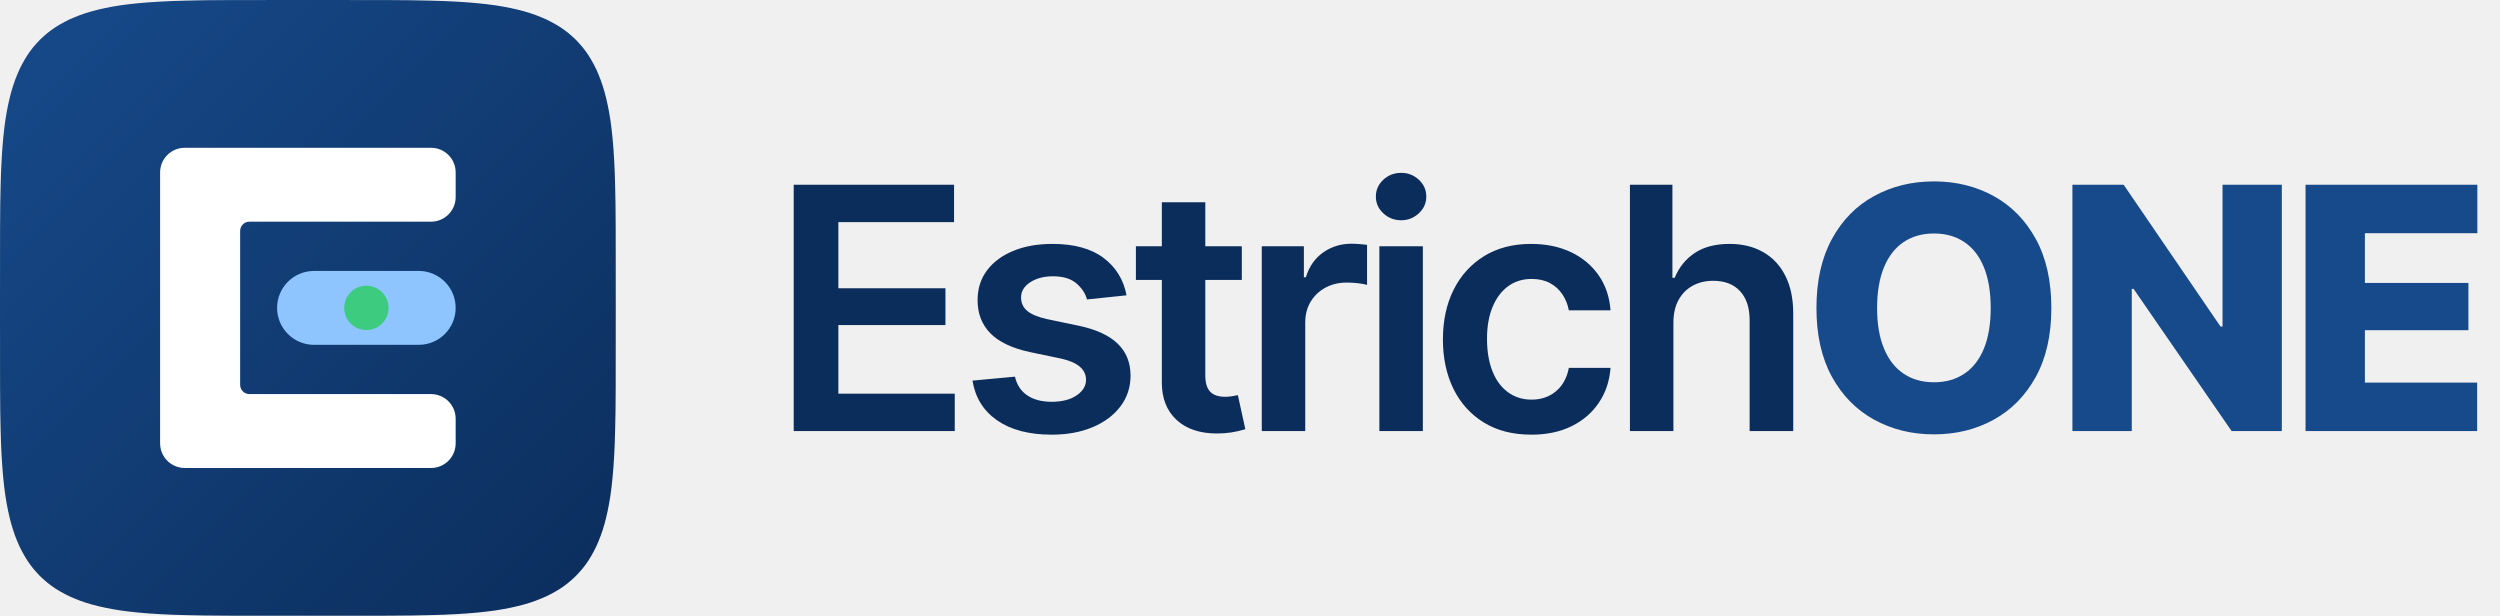
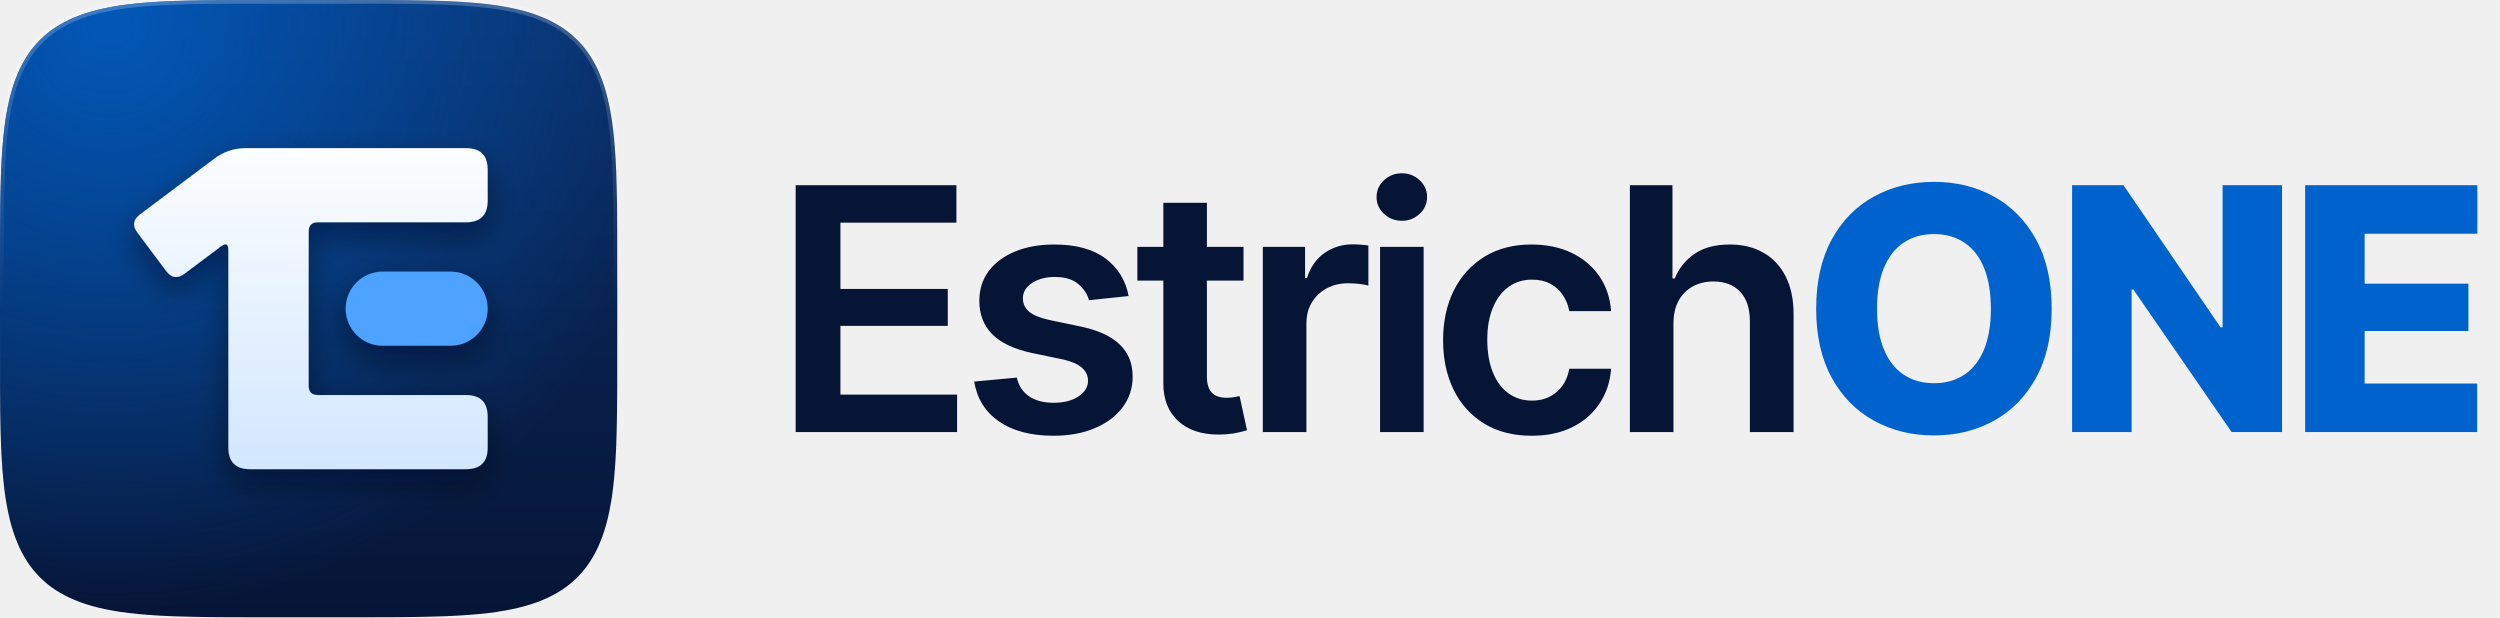
- <svg xmlns="http://www.w3.org/2000/svg" viewBox="0 0 406 100" role="img" aria-label="EstrichONE">
+ <svg xmlns="http://www.w3.org/2000/svg" viewBox="0 0 405 100" role="img" aria-label="EstrichONE">
  <defs>
-     <linearGradient id="eo-bg" x1="0" y1="0" x2="1" y2="1">
-       <stop offset="0" stop-color="#174A8B" />
-       <stop offset="1" stop-color="#0B2D5B" />
+     <linearGradient id="eo-t" x1="0" y1="0" x2="0" y2="1">
+       <stop offset="0" stop-color="#0B2E66" />
+       <stop offset="1" stop-color="#061536" />
    </linearGradient>
+     <radialGradient id="eo-g" cx=".18" cy=".04" r=".95">
+       <stop offset="0" stop-color="#0062CC" stop-opacity=".8" />
+       <stop offset="1" stop-color="#0062CC" stop-opacity="0" />
+     </radialGradient>
+     <linearGradient id="eo-w" gradientUnits="userSpaceOnUse" x1="0" y1="20" x2="0" y2="80">
+       <stop offset="0" stop-color="#FFFFFF" />
+       <stop offset="1" stop-color="#CFE5FF" />
+     </linearGradient>
+     <linearGradient id="eo-h" x1="0" y1="0" x2="0" y2="1">
+       <stop offset="0" stop-color="#FFFFFF" stop-opacity=".22" />
+       <stop offset=".5" stop-color="#FFFFFF" stop-opacity="0" />
+     </linearGradient>
+     <filter id="eo-s" x="-20%" y="-20%" width="140%" height="150%">
+       <feDropShadow dx="0" dy="2.2" stdDeviation="2.4" flood-color="#020814" flood-opacity=".45" />
+     </filter>
  </defs>
-   <path d="M100 50 L99.99 62.73 L99.96 66.8 L99.9 69.75 L99.83 72.14 L99.73 74.2 L99.61 76.01 L99.47 77.63 L99.31 79.12 L99.13 80.49 L98.92 81.75 L98.69 82.94 L98.44 84.05 L98.17 85.09 L97.87 86.08 L97.55 87.01 L97.2 87.89 L96.84 88.73 L96.44 89.52 L96.02 90.28 L95.58 91 L95.11 91.68 L94.61 92.33 L94.08 92.94 L93.53 93.53 L92.94 94.08 L92.33 94.61 L91.68 95.11 L91 95.58 L90.28 96.02 L89.52 96.44 L88.73 96.84 L87.89 97.2 L87.01 97.55 L86.08 97.87 L85.09 98.17 L84.05 98.44 L82.94 98.69 L81.75 98.92 L80.49 99.13 L79.12 99.31 L77.63 99.47 L76.01 99.61 L74.2 99.73 L72.14 99.83 L69.75 99.9 L66.8 99.96 L62.73 99.99 L50 100 L37.27 99.99 L33.2 99.96 L30.25 99.9 L27.86 99.83 L25.8 99.73 L23.99 99.61 L22.37 99.47 L20.88 99.31 L19.51 99.13 L18.25 98.92 L17.06 98.69 L15.95 98.44 L14.91 98.17 L13.92 97.87 L12.99 97.55 L12.11 97.2 L11.27 96.84 L10.48 96.44 L9.72 96.02 L9 95.58 L8.32 95.11 L7.67 94.61 L7.06 94.08 L6.47 93.53 L5.92 92.94 L5.39 92.33 L4.89 91.68 L4.42 91 L3.98 90.28 L3.56 89.52 L3.16 88.73 L2.8 87.89 L2.45 87.01 L2.13 86.08 L1.83 85.09 L1.56 84.05 L1.31 82.94 L1.08 81.75 L0.87 80.49 L0.69 79.12 L0.53 77.63 L0.39 76.01 L0.27 74.2 L0.17 72.14 L0.1 69.75 L0.04 66.8 L0.01 62.73 L0 50 L0.01 37.27 L0.04 33.2 L0.1 30.25 L0.17 27.86 L0.27 25.8 L0.39 23.99 L0.53 22.37 L0.69 20.88 L0.87 19.51 L1.08 18.25 L1.31 17.06 L1.56 15.95 L1.83 14.91 L2.13 13.92 L2.45 12.99 L2.8 12.11 L3.16 11.27 L3.56 10.48 L3.98 9.72 L4.42 9 L4.89 8.32 L5.39 7.67 L5.92 7.06 L6.47 6.47 L7.06 5.92 L7.67 5.39 L8.32 4.89 L9 4.42 L9.72 3.98 L10.48 3.56 L11.27 3.16 L12.11 2.8 L12.99 2.45 L13.92 2.13 L14.91 1.83 L15.95 1.56 L17.06 1.31 L18.25 1.08 L19.51 0.87 L20.88 0.69 L22.37 0.53 L23.99 0.39 L25.8 0.27 L27.86 0.17 L30.25 0.1 L33.2 0.04 L37.27 0.01 L50 0 L62.73 0.01 L66.8 0.04 L69.75 0.1 L72.14 0.17 L74.2 0.27 L76.01 0.39 L77.63 0.53 L79.12 0.69 L80.49 0.87 L81.75 1.08 L82.94 1.31 L84.05 1.56 L85.09 1.83 L86.08 2.13 L87.01 2.45 L87.89 2.8 L88.73 3.16 L89.52 3.56 L90.28 3.98 L91 4.42 L91.68 4.89 L92.33 5.39 L92.94 5.92 L93.53 6.47 L94.08 7.06 L94.61 7.67 L95.11 8.32 L95.58 9 L96.02 9.72 L96.44 10.48 L96.84 11.27 L97.2 12.11 L97.55 12.99 L97.87 13.92 L98.17 14.91 L98.44 15.95 L98.69 17.06 L98.92 18.25 L99.13 19.51 L99.31 20.88 L99.47 22.37 L99.61 23.99 L99.73 25.8 L99.83 27.86 L99.9 30.25 L99.96 33.2 L99.99 37.27Z" fill="url(#eo-bg)" />
-   <path d="M30 24H70A4 4 0 0 1 74 28V32A4 4 0 0 1 70 36H40.5A1.5 1.5 0 0 0 39 37.5V62.5A1.5 1.5 0 0 0 40.5 64H70A4 4 0 0 1 74 68V72A4 4 0 0 1 70 76H30A4 4 0 0 1 26 72V28A4 4 0 0 1 30 24Z" fill="#FFFFFF" />
-   <path d="M51 44H68A6 6 0 0 1 74 50V50A6 6 0 0 1 68 56H51A6 6 0 0 1 45 50V50A6 6 0 0 1 51 44Z" fill="#8EC5FF" />
-   <path d="M55.9 50A3.6 3.6 0 1 0 63.1 50A3.6 3.6 0 1 0 55.9 50Z" fill="#3CCB7F" />
-   <path d="M128.9 70V30H154.94V36.07H136.15V46.81H153.54V52.79H136.15V63.93H155.05V70ZM182.95 47.96 176.53 48.63Q176.13 47.15 174.79 46.01Q173.45 44.87 171 44.87Q168.8 44.87 167.31 45.84Q165.82 46.81 165.82 48.31Q165.82 49.62 166.8 50.47Q167.78 51.32 170.07 51.83L175.19 52.9Q179.41 53.79 181.5 55.8Q183.6 57.81 183.6 61.01Q183.6 63.83 181.96 66Q180.32 68.17 177.43 69.38Q174.55 70.59 170.79 70.59Q165.29 70.59 161.94 68.27Q158.6 65.95 157.93 61.81L164.83 61.17Q165.29 63.18 166.83 64.21Q168.37 65.25 170.79 65.25Q173.31 65.25 174.84 64.21Q176.37 63.18 176.37 61.68Q176.37 59.15 172.35 58.24L167.22 57.17Q162.9 56.23 160.83 54.12Q158.76 52.01 158.76 48.74Q158.76 45.95 160.29 43.91Q161.82 41.87 164.56 40.74Q167.3 39.61 170.9 39.61Q176.19 39.61 179.21 41.88Q182.23 44.15 182.95 47.96ZM201.67 39.99V45.46H195.74V60.98Q195.74 62.75 196.52 63.6Q197.3 64.44 198.99 64.44Q199.45 64.44 200.01 64.36Q200.57 64.28 201.03 64.17L202.24 69.7Q201.11 70.05 199.96 70.23Q198.8 70.4 197.65 70.4Q193.46 70.4 191.07 68.19Q188.68 65.97 188.68 62.13V45.46H184.47V39.99H188.68V32.85H195.74V39.99ZM204.91 70V39.99H211.75V45.03H212.07Q212.88 42.4 214.89 40.99Q216.91 39.58 219.48 39.58Q220.05 39.58 220.79 39.64Q221.52 39.69 222.01 39.77V46.27Q221.55 46.11 220.58 46Q219.62 45.89 218.73 45.89Q216.77 45.89 215.24 46.72Q213.71 47.56 212.84 49.01Q211.97 50.46 211.97 52.39V70ZM224.01 70V39.99H231.07V70ZM227.55 35.77Q225.86 35.77 224.65 34.64Q223.44 33.52 223.44 31.93Q223.44 30.32 224.65 29.19Q225.86 28.07 227.55 28.07Q229.21 28.07 230.42 29.19Q231.63 30.32 231.63 31.91Q231.63 33.52 230.42 34.64Q229.21 35.77 227.55 35.77ZM248.69 70.59Q244.2 70.59 240.98 68.62Q237.76 66.64 236.04 63.15Q234.33 59.66 234.33 55.13Q234.33 50.54 236.07 47.05Q237.82 43.56 241.04 41.58Q244.26 39.61 248.63 39.61Q252.31 39.61 255.13 40.95Q257.95 42.3 259.63 44.72Q261.31 47.15 261.55 50.4H254.78Q254.51 48.95 253.73 47.8Q252.96 46.64 251.71 45.97Q250.46 45.3 248.74 45.3Q246.57 45.3 244.94 46.47Q243.32 47.64 242.41 49.81Q241.49 51.99 241.49 55.02Q241.49 58.08 242.38 60.3Q243.26 62.51 244.9 63.7Q246.54 64.9 248.74 64.9Q251.08 64.9 252.7 63.53Q254.33 62.16 254.78 59.74H261.55Q261.31 62.94 259.67 65.38Q258.03 67.83 255.24 69.21Q252.45 70.59 248.69 70.59ZM271.76 52.44V70H264.7V30H271.6V45.11H271.97Q273.02 42.56 275.22 41.09Q277.42 39.61 280.89 39.61Q284 39.61 286.32 40.93Q288.65 42.24 289.93 44.77Q291.22 47.29 291.22 50.91V70H284.14V52.01Q284.14 48.95 282.58 47.28Q281.02 45.6 278.23 45.6Q276.35 45.6 274.89 46.4Q273.42 47.21 272.59 48.72Q271.76 50.24 271.76 52.44Z" fill="#0B2D5B" />
-   <path d="M314.08 70.54Q308.68 70.54 304.35 68.15Q300.01 65.76 297.5 61.18Q294.99 56.6 294.99 50.03Q294.99 43.42 297.5 38.82Q300.01 34.21 304.35 31.84Q308.68 29.46 314.08 29.46Q319.45 29.46 323.77 31.84Q328.09 34.21 330.62 38.82Q333.14 43.42 333.14 50.03Q333.14 56.6 330.62 61.19Q328.09 65.79 323.77 68.16Q319.45 70.54 314.08 70.54ZM314.08 62.08Q316.95 62.08 319.02 60.68Q321.09 59.29 322.19 56.6Q323.29 53.92 323.29 50.03Q323.29 46.11 322.19 43.41Q321.09 40.71 319.02 39.32Q316.95 37.92 314.08 37.92Q311.21 37.92 309.14 39.32Q307.07 40.71 305.96 43.41Q304.84 46.11 304.84 50.03Q304.84 53.92 305.96 56.6Q307.07 59.29 309.14 60.68Q311.21 62.08 314.08 62.08ZM370.57 30V70H362.41L346.49 46.91H346.2V70H336.56V30H344.88L360.61 53.03H360.94V30ZM374.42 70V30H402.32V37.87H384.06V45.95H400.87V53.62H384.06V62.13H402.29V70Z" fill="#174A8B" />
+   <path d="M100 50 L99.99 62.73 L99.96 66.8 L99.9 69.75 L99.83 72.14 L99.73 74.2 L99.61 76.01 L99.47 77.63 L99.31 79.12 L99.13 80.49 L98.92 81.75 L98.69 82.94 L98.44 84.05 L98.17 85.09 L97.87 86.08 L97.55 87.01 L97.2 87.89 L96.84 88.73 L96.44 89.52 L96.02 90.28 L95.58 91 L95.11 91.68 L94.61 92.33 L94.08 92.94 L93.53 93.53 L92.94 94.08 L92.33 94.61 L91.68 95.11 L91 95.58 L90.28 96.02 L89.52 96.44 L88.73 96.84 L87.89 97.2 L87.01 97.55 L86.08 97.87 L85.09 98.17 L84.05 98.44 L82.94 98.69 L81.75 98.92 L80.49 99.13 L79.12 99.31 L77.63 99.47 L76.01 99.61 L74.2 99.73 L72.14 99.83 L69.75 99.9 L66.8 99.96 L62.73 99.99 L50 100 L37.27 99.99 L33.2 99.96 L30.25 99.9 L27.86 99.83 L25.8 99.73 L23.99 99.61 L22.37 99.47 L20.88 99.31 L19.51 99.13 L18.25 98.92 L17.06 98.69 L15.95 98.44 L14.91 98.17 L13.92 97.87 L12.99 97.55 L12.11 97.2 L11.27 96.84 L10.48 96.44 L9.72 96.02 L9 95.58 L8.32 95.11 L7.67 94.61 L7.06 94.08 L6.47 93.53 L5.92 92.94 L5.39 92.33 L4.89 91.68 L4.42 91 L3.98 90.28 L3.56 89.52 L3.16 88.73 L2.8 87.89 L2.45 87.01 L2.13 86.08 L1.83 85.09 L1.56 84.05 L1.31 82.94 L1.08 81.75 L0.87 80.49 L0.69 79.12 L0.53 77.63 L0.39 76.01 L0.27 74.2 L0.17 72.14 L0.1 69.75 L0.04 66.8 L0.01 62.73 L0 50 L0.01 37.27 L0.04 33.2 L0.1 30.25 L0.17 27.86 L0.27 25.8 L0.39 23.99 L0.53 22.37 L0.69 20.88 L0.87 19.51 L1.08 18.25 L1.31 17.06 L1.56 15.95 L1.83 14.91 L2.13 13.92 L2.45 12.99 L2.8 12.11 L3.16 11.27 L3.56 10.48 L3.98 9.72 L4.42 9 L4.89 8.32 L5.39 7.67 L5.92 7.06 L6.47 6.47 L7.06 5.92 L7.67 5.39 L8.32 4.89 L9 4.42 L9.72 3.98 L10.48 3.56 L11.27 3.16 L12.11 2.8 L12.99 2.45 L13.92 2.13 L14.91 1.83 L15.95 1.56 L17.06 1.31 L18.25 1.08 L19.51 0.87 L20.88 0.69 L22.37 0.53 L23.99 0.39 L25.8 0.27 L27.86 0.17 L30.25 0.1 L33.2 0.04 L37.27 0.01 L50 0 L62.73 0.01 L66.8 0.04 L69.75 0.1 L72.14 0.17 L74.2 0.27 L76.01 0.39 L77.63 0.53 L79.12 0.69 L80.49 0.87 L81.75 1.08 L82.94 1.31 L84.05 1.56 L85.09 1.83 L86.08 2.13 L87.01 2.45 L87.89 2.8 L88.73 3.16 L89.52 3.56 L90.28 3.98 L91 4.42 L91.68 4.89 L92.33 5.39 L92.94 5.92 L93.53 6.47 L94.08 7.06 L94.61 7.67 L95.11 8.32 L95.58 9 L96.02 9.72 L96.44 10.48 L96.84 11.27 L97.2 12.11 L97.55 12.99 L97.87 13.92 L98.17 14.91 L98.44 15.95 L98.69 17.06 L98.92 18.25 L99.13 19.51 L99.31 20.88 L99.47 22.37 L99.61 23.99 L99.73 25.8 L99.83 27.86 L99.9 30.25 L99.96 33.2 L99.99 37.27Z" fill="url(#eo-t)" />
+   <path d="M100 50 L99.99 62.73 L99.96 66.8 L99.9 69.75 L99.83 72.14 L99.73 74.2 L99.61 76.01 L99.47 77.63 L99.31 79.12 L99.13 80.49 L98.92 81.75 L98.69 82.94 L98.44 84.05 L98.17 85.09 L97.87 86.08 L97.55 87.01 L97.2 87.89 L96.84 88.73 L96.44 89.52 L96.02 90.28 L95.58 91 L95.11 91.68 L94.61 92.33 L94.08 92.94 L93.53 93.53 L92.94 94.08 L92.33 94.61 L91.68 95.11 L91 95.58 L90.28 96.02 L89.52 96.44 L88.73 96.84 L87.89 97.2 L87.01 97.55 L86.08 97.87 L85.09 98.17 L84.05 98.44 L82.94 98.69 L81.75 98.92 L80.49 99.13 L79.12 99.31 L77.63 99.47 L76.01 99.61 L74.2 99.73 L72.14 99.83 L69.75 99.9 L66.8 99.96 L62.73 99.99 L50 100 L37.27 99.99 L33.2 99.96 L30.25 99.9 L27.86 99.83 L25.8 99.73 L23.99 99.61 L22.37 99.47 L20.88 99.31 L19.51 99.13 L18.25 98.92 L17.06 98.69 L15.95 98.44 L14.91 98.17 L13.92 97.87 L12.99 97.55 L12.11 97.2 L11.27 96.84 L10.48 96.44 L9.72 96.02 L9 95.58 L8.32 95.11 L7.67 94.61 L7.06 94.08 L6.47 93.53 L5.92 92.94 L5.39 92.33 L4.89 91.68 L4.42 91 L3.98 90.28 L3.56 89.52 L3.16 88.73 L2.8 87.89 L2.45 87.01 L2.13 86.08 L1.83 85.09 L1.56 84.05 L1.31 82.94 L1.08 81.75 L0.87 80.49 L0.69 79.12 L0.53 77.63 L0.39 76.01 L0.27 74.2 L0.17 72.14 L0.1 69.75 L0.04 66.8 L0.01 62.73 L0 50 L0.01 37.27 L0.04 33.2 L0.1 30.25 L0.17 27.86 L0.27 25.8 L0.39 23.99 L0.53 22.37 L0.69 20.88 L0.87 19.51 L1.08 18.25 L1.31 17.06 L1.56 15.95 L1.83 14.91 L2.13 13.92 L2.45 12.99 L2.8 12.11 L3.16 11.27 L3.56 10.48 L3.98 9.72 L4.42 9 L4.89 8.32 L5.39 7.67 L5.92 7.06 L6.47 6.47 L7.06 5.92 L7.67 5.39 L8.32 4.89 L9 4.42 L9.72 3.98 L10.48 3.56 L11.27 3.16 L12.11 2.8 L12.99 2.45 L13.92 2.13 L14.91 1.83 L15.95 1.56 L17.06 1.31 L18.25 1.08 L19.51 0.87 L20.88 0.69 L22.37 0.53 L23.99 0.39 L25.8 0.27 L27.86 0.17 L30.25 0.1 L33.2 0.04 L37.27 0.01 L50 0 L62.73 0.01 L66.8 0.04 L69.75 0.1 L72.14 0.17 L74.2 0.27 L76.01 0.39 L77.63 0.53 L79.12 0.69 L80.49 0.87 L81.75 1.08 L82.94 1.31 L84.05 1.56 L85.09 1.83 L86.08 2.13 L87.01 2.45 L87.89 2.8 L88.73 3.16 L89.52 3.56 L90.28 3.98 L91 4.42 L91.68 4.89 L92.33 5.39 L92.94 5.92 L93.53 6.47 L94.08 7.06 L94.61 7.67 L95.11 8.32 L95.58 9 L96.02 9.72 L96.44 10.48 L96.84 11.27 L97.2 12.11 L97.55 12.99 L97.87 13.92 L98.17 14.91 L98.44 15.95 L98.69 17.06 L98.92 18.25 L99.13 19.51 L99.31 20.88 L99.47 22.37 L99.61 23.99 L99.73 25.8 L99.83 27.86 L99.9 30.25 L99.96 33.2 L99.99 37.27Z" fill="url(#eo-g)" />
+   <path d="M100 50 L99.99 62.73 L99.96 66.8 L99.9 69.75 L99.83 72.14 L99.73 74.2 L99.61 76.01 L99.47 77.63 L99.31 79.12 L99.13 80.49 L98.92 81.75 L98.69 82.94 L98.44 84.05 L98.17 85.09 L97.87 86.08 L97.55 87.01 L97.2 87.89 L96.84 88.73 L96.44 89.52 L96.02 90.28 L95.58 91 L95.11 91.68 L94.61 92.33 L94.08 92.94 L93.53 93.53 L92.94 94.08 L92.33 94.61 L91.68 95.11 L91 95.58 L90.28 96.02 L89.52 96.44 L88.73 96.84 L87.89 97.2 L87.01 97.55 L86.08 97.87 L85.09 98.17 L84.05 98.44 L82.94 98.69 L81.75 98.92 L80.49 99.13 L79.12 99.31 L77.63 99.47 L76.01 99.61 L74.2 99.73 L72.14 99.83 L69.75 99.9 L66.8 99.96 L62.73 99.99 L50 100 L37.27 99.99 L33.2 99.96 L30.25 99.9 L27.86 99.83 L25.8 99.73 L23.99 99.61 L22.37 99.47 L20.88 99.31 L19.51 99.13 L18.25 98.92 L17.06 98.69 L15.95 98.44 L14.91 98.17 L13.92 97.87 L12.99 97.55 L12.11 97.2 L11.27 96.84 L10.48 96.44 L9.72 96.02 L9 95.58 L8.32 95.11 L7.67 94.61 L7.06 94.08 L6.47 93.53 L5.92 92.94 L5.39 92.33 L4.89 91.68 L4.42 91 L3.98 90.28 L3.56 89.52 L3.16 88.73 L2.8 87.89 L2.45 87.01 L2.13 86.08 L1.83 85.09 L1.56 84.05 L1.31 82.94 L1.08 81.75 L0.87 80.49 L0.69 79.12 L0.53 77.63 L0.39 76.01 L0.27 74.2 L0.17 72.14 L0.1 69.75 L0.04 66.8 L0.01 62.73 L0 50 L0.01 37.27 L0.04 33.2 L0.1 30.25 L0.17 27.86 L0.27 25.8 L0.39 23.99 L0.53 22.37 L0.69 20.88 L0.87 19.51 L1.08 18.25 L1.31 17.06 L1.56 15.95 L1.83 14.91 L2.13 13.92 L2.45 12.99 L2.8 12.11 L3.16 11.27 L3.56 10.48 L3.98 9.72 L4.42 9 L4.89 8.32 L5.39 7.67 L5.92 7.06 L6.47 6.47 L7.06 5.92 L7.67 5.39 L8.32 4.89 L9 4.42 L9.72 3.98 L10.48 3.56 L11.27 3.16 L12.11 2.8 L12.99 2.45 L13.92 2.13 L14.91 1.83 L15.95 1.56 L17.06 1.31 L18.25 1.08 L19.51 0.87 L20.88 0.69 L22.37 0.53 L23.99 0.39 L25.8 0.27 L27.86 0.17 L30.25 0.1 L33.2 0.04 L37.27 0.01 L50 0 L62.73 0.01 L66.8 0.04 L69.75 0.1 L72.14 0.17 L74.2 0.27 L76.01 0.39 L77.63 0.53 L79.12 0.69 L80.49 0.87 L81.75 1.08 L82.94 1.31 L84.05 1.56 L85.09 1.83 L86.08 2.13 L87.01 2.45 L87.89 2.8 L88.73 3.16 L89.52 3.56 L90.28 3.98 L91 4.42 L91.68 4.89 L92.33 5.39 L92.94 5.92 L93.53 6.47 L94.08 7.06 L94.61 7.67 L95.11 8.32 L95.58 9 L96.02 9.72 L96.44 10.48 L96.84 11.27 L97.2 12.11 L97.55 12.99 L97.87 13.92 L98.17 14.91 L98.44 15.95 L98.69 17.06 L98.92 18.25 L99.13 19.51 L99.31 20.88 L99.47 22.37 L99.61 23.99 L99.73 25.8 L99.83 27.86 L99.9 30.25 L99.96 33.2 L99.99 37.27Z" fill="none" stroke="url(#eo-h)" stroke-width="1.2" />
+   <g filter="url(#eo-s)">
+     <path d="M34.76 25.68Q37 24 39.8 24L75.5 24Q79 24 79 27.5L79 32.5Q79 36 75.5 36L51.5 36Q50 36 50 37.5L50 62.5Q50 64 51.5 64L75.5 64Q79 64 79 67.5L79 72.5Q79 76 75.5 76L40.5 76Q37 76 37 72.5L37 40.5Q37 39 35.8 39.9L29.88 44.34Q28.2 45.6 26.94 43.92L22.26 37.68Q21 36 22.68 34.74Z" fill="url(#eo-w)" />
+     <path d="M62 44H73A6 6 0 0 1 79 50V50A6 6 0 0 1 73 56H62A6 6 0 0 1 56 50V50A6 6 0 0 1 62 44Z" fill="#4DA3FF" />
+   </g>
+   <path d="M128.9 70V30H154.94V36.07H136.15V46.81H153.54V52.79H136.15V63.93H155.05V70ZM182.84 47.96 176.42 48.63Q176.02 47.15 174.68 46.01Q173.34 44.87 170.89 44.87Q168.69 44.87 167.2 45.84Q165.71 46.81 165.71 48.31Q165.71 49.62 166.69 50.47Q167.67 51.32 169.96 51.83L175.08 52.9Q179.3 53.79 181.39 55.8Q183.49 57.81 183.49 61.01Q183.49 63.83 181.85 66Q180.21 68.17 177.32 69.38Q174.44 70.59 170.68 70.59Q165.18 70.59 161.83 68.27Q158.49 65.95 157.82 61.81L164.72 61.17Q165.18 63.18 166.72 64.21Q168.26 65.25 170.68 65.25Q173.2 65.25 174.73 64.21Q176.26 63.18 176.26 61.68Q176.26 59.15 172.24 58.24L167.11 57.17Q162.79 56.23 160.72 54.12Q158.65 52.01 158.65 48.74Q158.65 45.95 160.18 43.91Q161.71 41.87 164.45 40.74Q167.19 39.61 170.79 39.61Q176.08 39.61 179.1 41.88Q182.12 44.15 182.84 47.96ZM201.45 39.99V45.46H195.52V60.98Q195.52 62.75 196.3 63.6Q197.08 64.44 198.77 64.44Q199.23 64.44 199.79 64.36Q200.35 64.28 200.81 64.17L202.02 69.7Q200.89 70.05 199.74 70.23Q198.58 70.4 197.43 70.4Q193.24 70.4 190.85 68.19Q188.46 65.97 188.46 62.13V45.46H184.25V39.99H188.46V32.85H195.52V39.99ZM204.58 70V39.99H211.42V45.03H211.74Q212.55 42.4 214.56 40.99Q216.58 39.58 219.15 39.58Q219.72 39.58 220.46 39.64Q221.19 39.69 221.68 39.77V46.27Q221.22 46.11 220.25 46Q219.29 45.89 218.4 45.89Q216.44 45.89 214.91 46.72Q213.38 47.56 212.51 49.01Q211.64 50.46 211.64 52.39V70ZM223.57 70V39.99H230.63V70ZM227.11 35.77Q225.42 35.77 224.21 34.64Q223 33.52 223 31.93Q223 30.32 224.21 29.19Q225.42 28.07 227.11 28.07Q228.77 28.07 229.98 29.19Q231.19 30.32 231.19 31.91Q231.19 33.52 229.98 34.64Q228.77 35.77 227.11 35.77ZM248.14 70.59Q243.65 70.59 240.43 68.62Q237.21 66.64 235.49 63.15Q233.78 59.66 233.78 55.13Q233.78 50.54 235.52 47.05Q237.27 43.56 240.49 41.58Q243.71 39.61 248.08 39.61Q251.76 39.61 254.58 40.95Q257.4 42.3 259.08 44.72Q260.76 47.15 261 50.4H254.23Q253.96 48.95 253.18 47.8Q252.41 46.64 251.16 45.97Q249.91 45.3 248.19 45.3Q246.02 45.3 244.39 46.47Q242.77 47.64 241.86 49.81Q240.94 51.99 240.94 55.02Q240.94 58.08 241.83 60.3Q242.72 62.51 244.35 63.7Q245.99 64.9 248.19 64.9Q250.53 64.9 252.15 63.53Q253.78 62.16 254.23 59.74H261Q260.76 62.94 259.12 65.38Q257.48 67.83 254.69 69.21Q251.9 70.59 248.14 70.59ZM271.1 52.44V70H264.04V30H270.94V45.11H271.31Q272.36 42.56 274.56 41.09Q276.76 39.61 280.23 39.61Q283.34 39.61 285.66 40.93Q287.99 42.24 289.27 44.77Q290.56 47.29 290.56 50.91V70H283.48V52.01Q283.48 48.95 281.92 47.28Q280.36 45.6 277.57 45.6Q275.69 45.6 274.23 46.4Q272.76 47.21 271.93 48.72Q271.1 50.24 271.1 52.44Z" fill="#061536" />
+   <path d="M313.31 70.54Q307.91 70.54 303.58 68.15Q299.24 65.76 296.73 61.18Q294.22 56.6 294.22 50.03Q294.22 43.42 296.73 38.82Q299.24 34.21 303.58 31.84Q307.91 29.46 313.31 29.46Q318.68 29.46 323 31.84Q327.32 34.21 329.85 38.82Q332.37 43.42 332.37 50.03Q332.37 56.6 329.85 61.19Q327.32 65.79 323 68.16Q318.68 70.54 313.31 70.54ZM313.31 62.08Q316.18 62.08 318.25 60.68Q320.32 59.29 321.42 56.6Q322.52 53.92 322.52 50.03Q322.52 46.11 321.42 43.41Q320.32 40.71 318.25 39.32Q316.18 37.92 313.31 37.92Q310.44 37.92 308.37 39.32Q306.3 40.71 305.19 43.41Q304.08 46.11 304.08 50.03Q304.08 53.92 305.19 56.6Q306.3 59.29 308.37 60.68Q310.44 62.08 313.31 62.08ZM369.69 30V70H361.53L345.61 46.91H345.32V70H335.68V30H344L359.73 53.03H360.06V30ZM373.43 70V30H401.33V37.87H383.07V45.95H399.88V53.62H383.07V62.13H401.3V70Z" fill="#0062CC" />
</svg>
